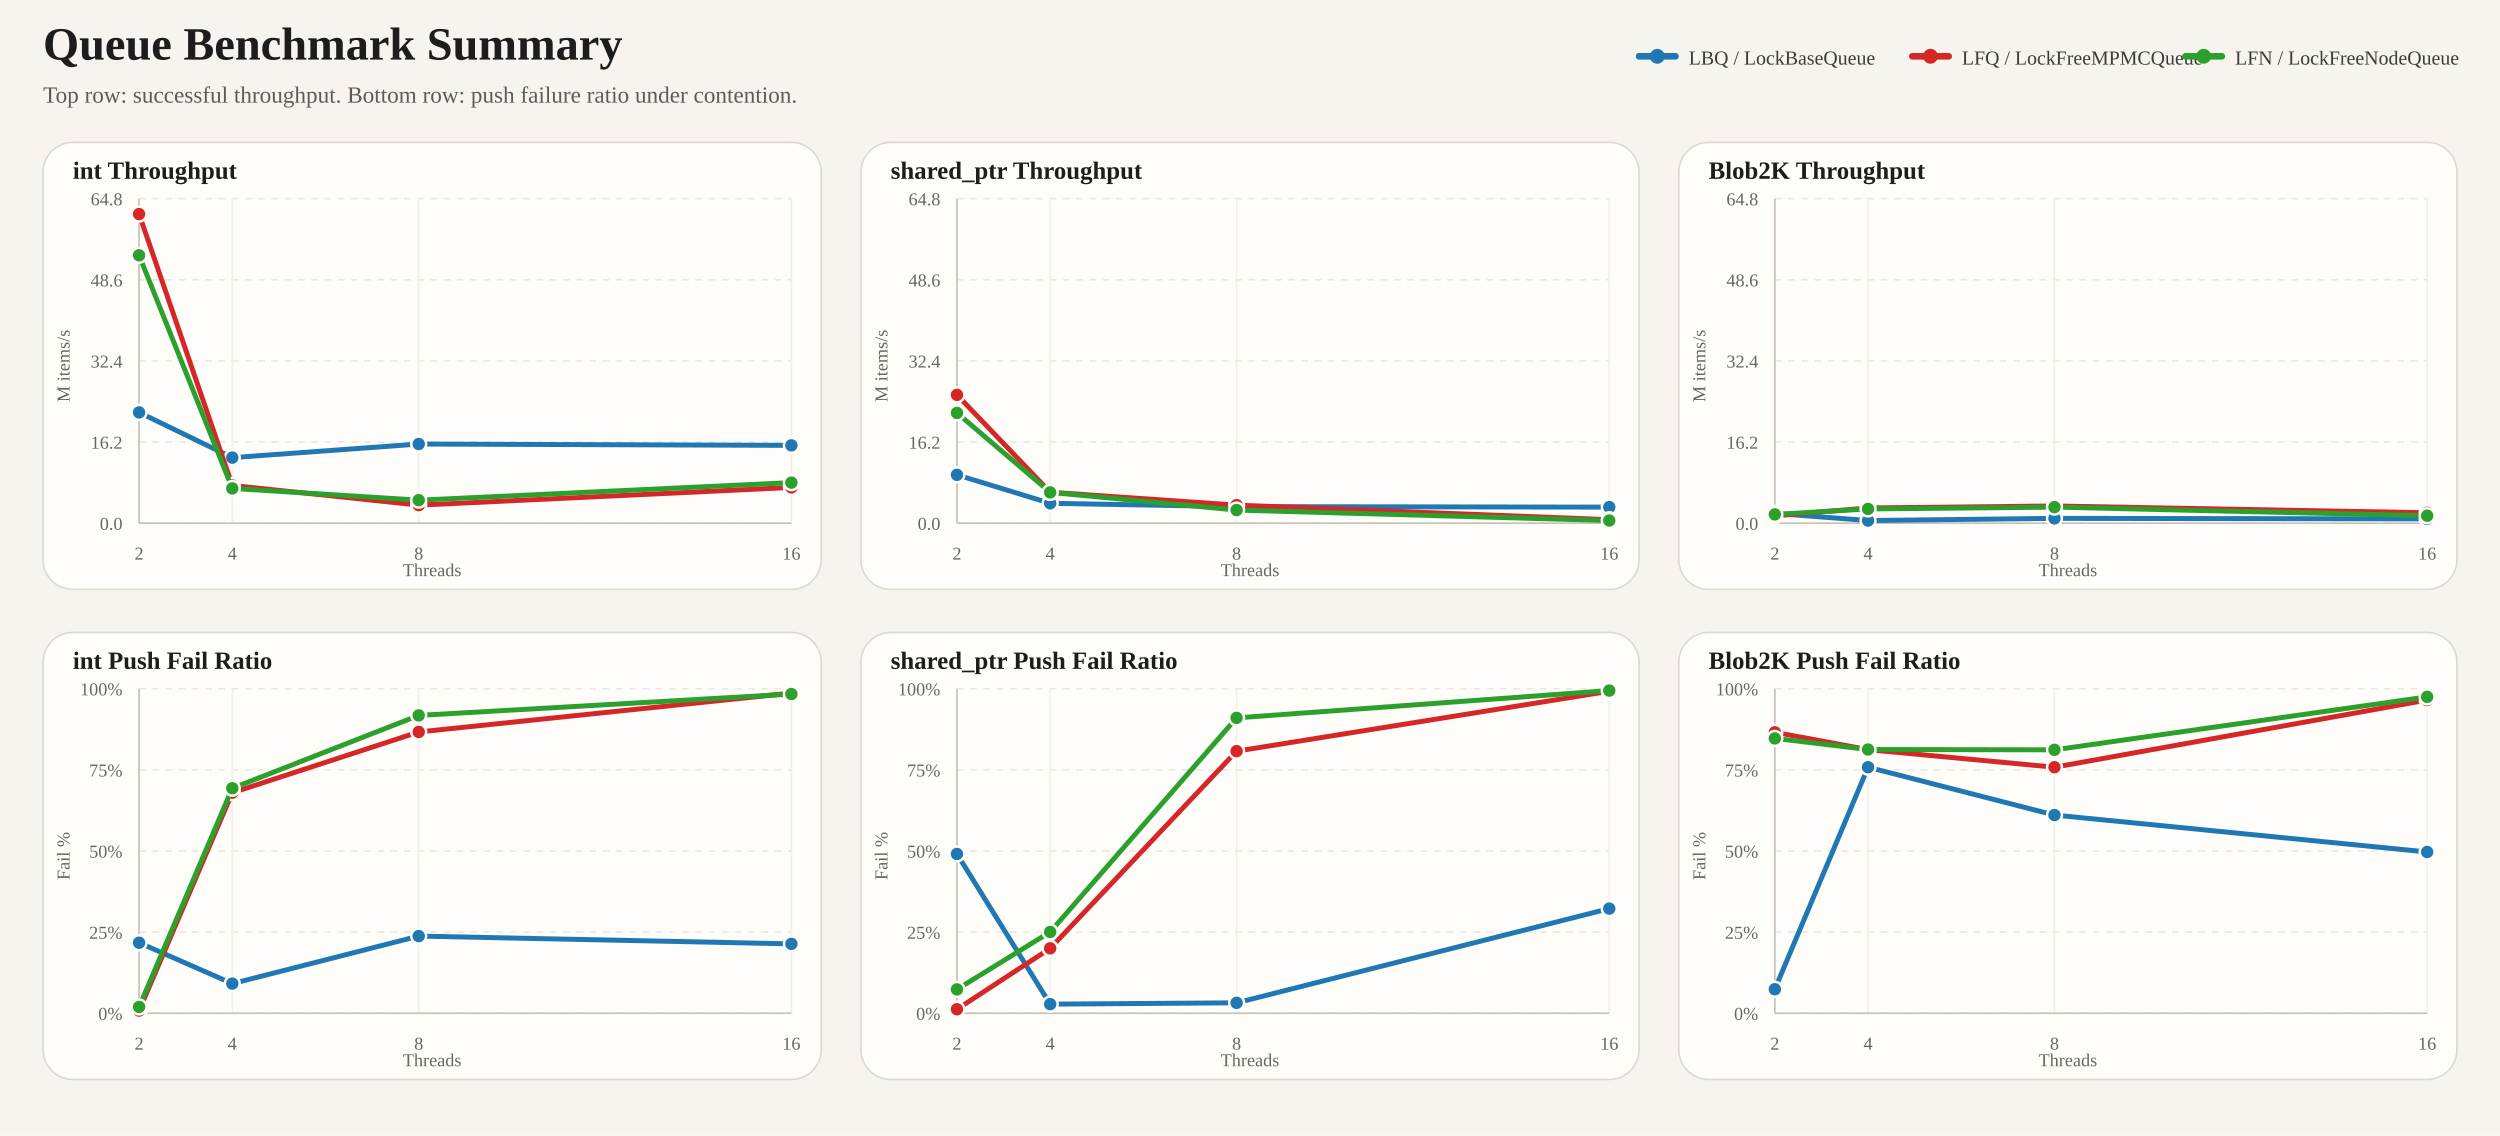
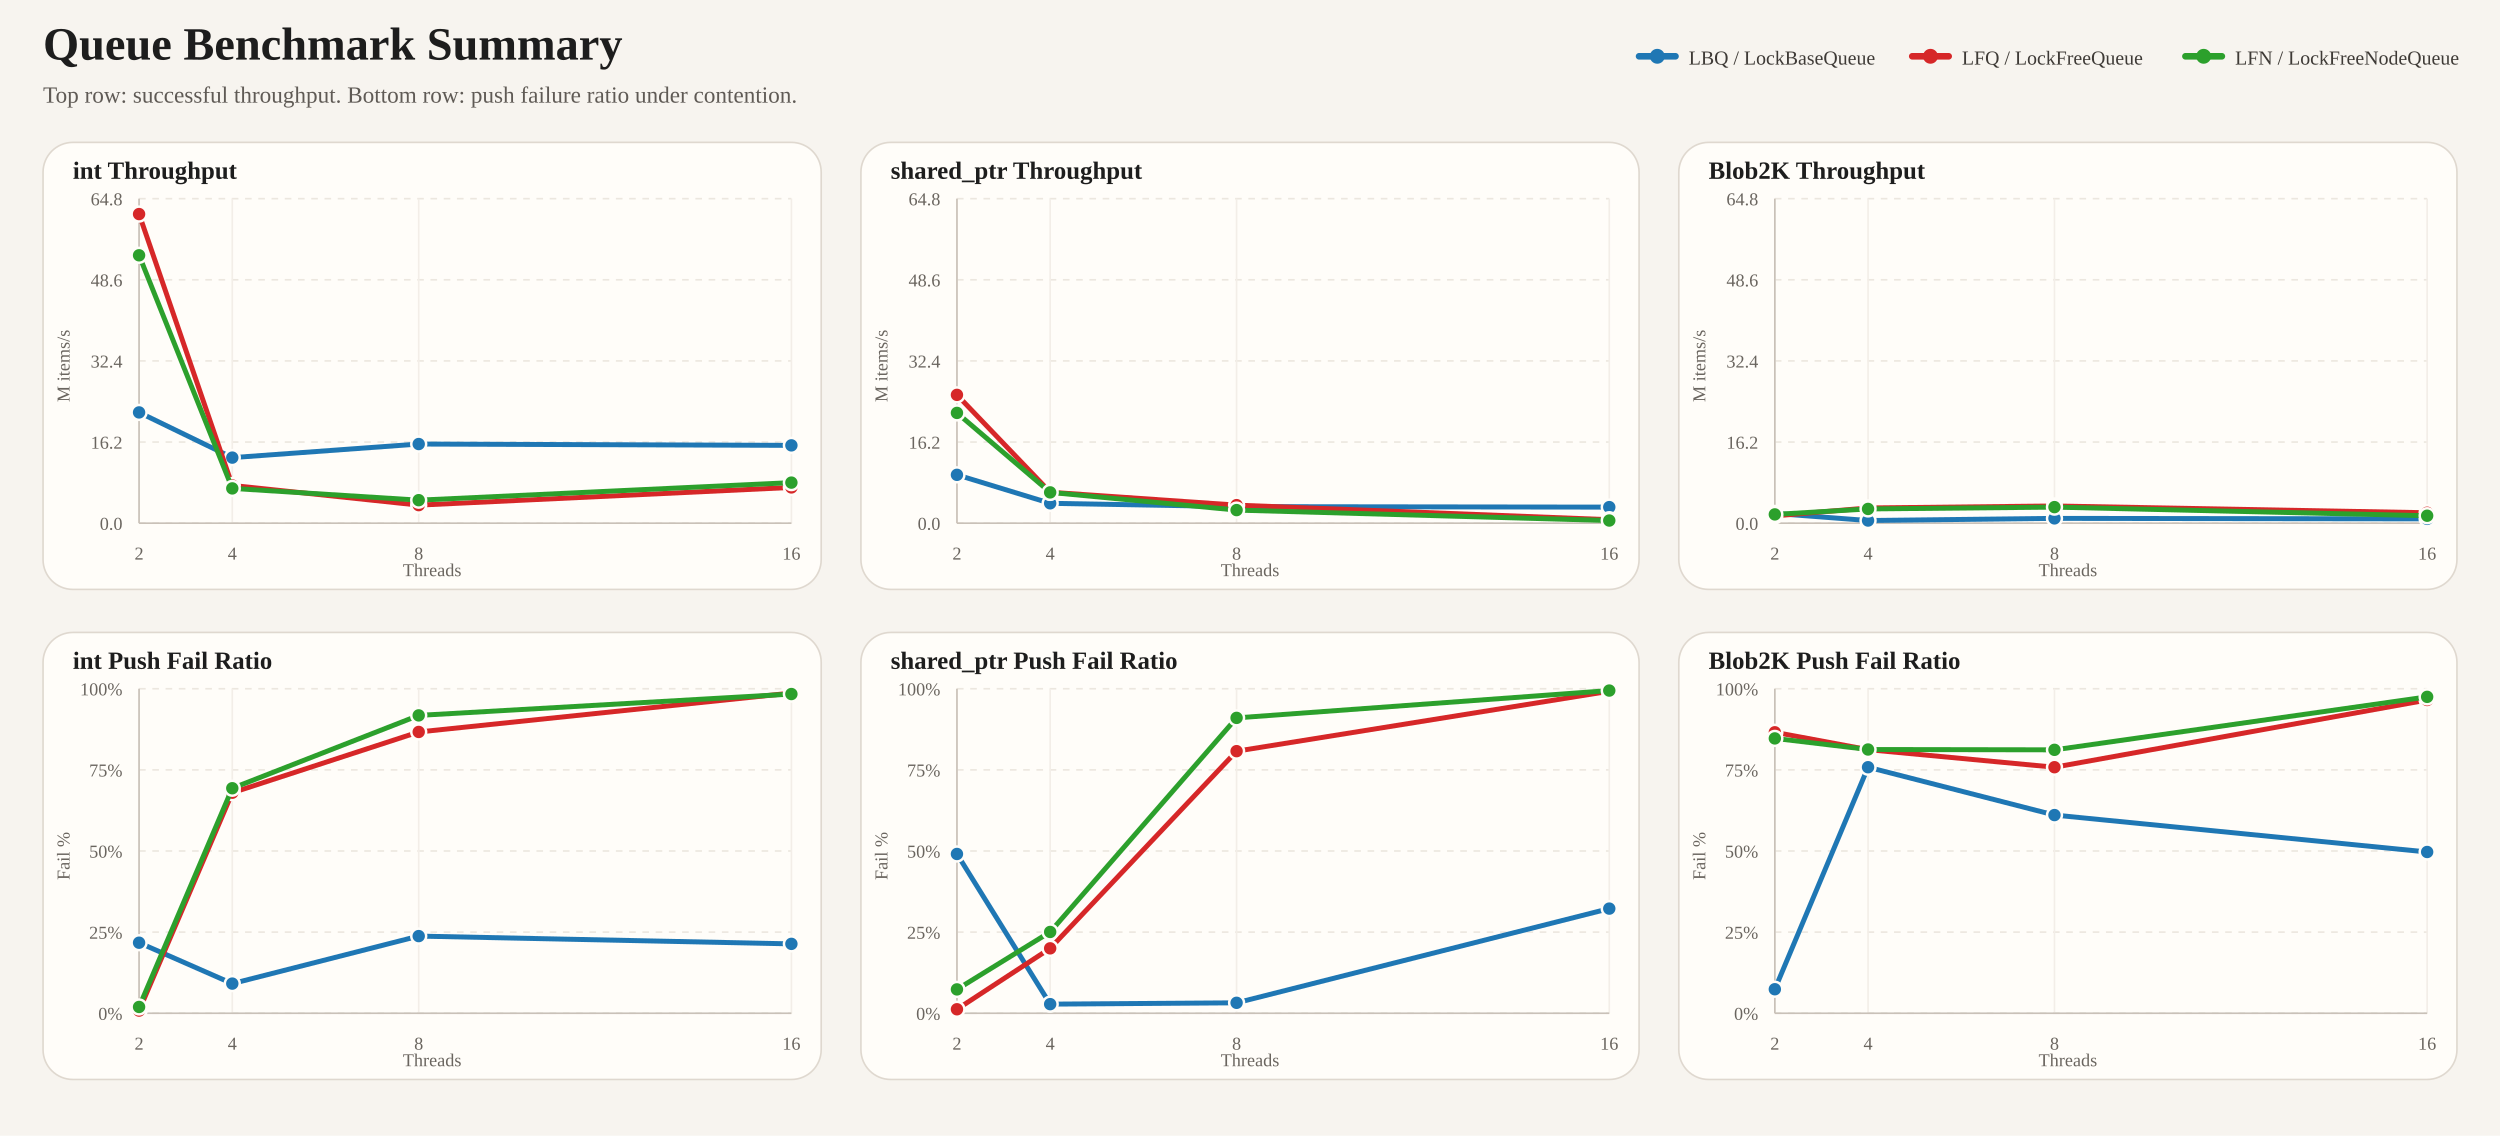
<svg xmlns="http://www.w3.org/2000/svg" width="1510" height="686" viewBox="0 0 1510 686">
  <rect width="100%" height="100%" fill="#f7f4ef" />
  <text x="26" y="36" font-size="28" font-weight="800" fill="#1d1d1d">Queue Benchmark Summary</text>
  <text x="26" y="62" font-size="14" fill="#5f5a55">Top row: successful throughput. Bottom row: push failure ratio under contention.</text>
  <line x1="990" y1="34" x2="1012" y2="34" stroke="#1f77b4" stroke-width="4" stroke-linecap="round" />
  <circle cx="1001" cy="34" r="4.5" fill="#1f77b4" />
  <text x="1020" y="39" font-size="12" fill="#3e3a36">LBQ / LockBaseQueue</text>
  <line x1="1155" y1="34" x2="1177" y2="34" stroke="#d62728" stroke-width="4" stroke-linecap="round" />
  <circle cx="1166" cy="34" r="4.5" fill="#d62728" />
-   <text x="1185" y="39" font-size="12" fill="#3e3a36">LFQ / LockFreeMPMCQueue</text>
+   <text x="1185" y="39" font-size="12" fill="#3e3a36">LFQ / LockFreeQueue</text>
  <line x1="1320" y1="34" x2="1342" y2="34" stroke="#2ca02c" stroke-width="4" stroke-linecap="round" />
  <circle cx="1331" cy="34" r="4.5" fill="#2ca02c" />
  <text x="1350" y="39" font-size="12" fill="#3e3a36">LFN / LockFreeNodeQueue</text>
  <rect x="26" y="86" width="470" height="270" rx="18" fill="#fffdf9" stroke="#dfd8cf" />
  <text x="44" y="108" font-size="15" font-weight="700" fill="#1d1d1d">int Throughput</text>
  <line x1="84" y1="316.0" x2="478" y2="316.0" stroke="#ece7df" stroke-dasharray="4 4" />
  <text x="74" y="320.0" text-anchor="end" font-size="11" fill="#6a655f">0.0</text>
  <line x1="84" y1="267.0" x2="478" y2="267.0" stroke="#ece7df" stroke-dasharray="4 4" />
  <text x="74" y="271.0" text-anchor="end" font-size="11" fill="#6a655f">16.2</text>
  <line x1="84" y1="218.0" x2="478" y2="218.0" stroke="#ece7df" stroke-dasharray="4 4" />
  <text x="74" y="222.0" text-anchor="end" font-size="11" fill="#6a655f">32.4</text>
  <line x1="84" y1="169.0" x2="478" y2="169.0" stroke="#ece7df" stroke-dasharray="4 4" />
  <text x="74" y="173.0" text-anchor="end" font-size="11" fill="#6a655f">48.6</text>
  <line x1="84" y1="120.0" x2="478" y2="120.0" stroke="#ece7df" stroke-dasharray="4 4" />
  <text x="74" y="124.0" text-anchor="end" font-size="11" fill="#6a655f">64.8</text>
  <line x1="84.0" y1="120" x2="84.0" y2="316" stroke="#f3eee8" />
  <text x="84.0" y="338" text-anchor="middle" font-size="11" fill="#6a655f">2</text>
  <line x1="140.3" y1="120" x2="140.3" y2="316" stroke="#f3eee8" />
  <text x="140.3" y="338" text-anchor="middle" font-size="11" fill="#6a655f">4</text>
  <line x1="252.9" y1="120" x2="252.9" y2="316" stroke="#f3eee8" />
  <text x="252.9" y="338" text-anchor="middle" font-size="11" fill="#6a655f">8</text>
  <line x1="478.0" y1="120" x2="478.0" y2="316" stroke="#f3eee8" />
  <text x="478.0" y="338" text-anchor="middle" font-size="11" fill="#6a655f">16</text>
  <line x1="84" y1="316" x2="478" y2="316" stroke="#c9c1b8" />
  <line x1="84" y1="120" x2="84" y2="316" stroke="#c9c1b8" />
  <text x="261.0" y="348" text-anchor="middle" font-size="11" fill="#6a655f">Threads</text>
  <text x="42" y="221.0" transform="rotate(-90 42,221.0)" text-anchor="middle" font-size="11" fill="#6a655f">M items/s</text>
  <polyline fill="none" stroke="#1f77b4" stroke-width="3" points="84.0,249.1 140.3,276.4 252.9,268.2 478.0,269.0" stroke-linecap="round" stroke-linejoin="round" />
  <circle cx="84.0" cy="249.1" r="4.5" fill="#1f77b4" stroke="#fffdf9" stroke-width="1.5" />
  <circle cx="140.3" cy="276.4" r="4.5" fill="#1f77b4" stroke="#fffdf9" stroke-width="1.5" />
  <circle cx="252.9" cy="268.2" r="4.5" fill="#1f77b4" stroke="#fffdf9" stroke-width="1.5" />
  <circle cx="478.0" cy="269.0" r="4.5" fill="#1f77b4" stroke="#fffdf9" stroke-width="1.5" />
  <polyline fill="none" stroke="#d62728" stroke-width="3" points="84.0,129.3 140.3,293.2 252.9,305.1 478.0,294.4" stroke-linecap="round" stroke-linejoin="round" />
  <circle cx="84.0" cy="129.3" r="4.5" fill="#d62728" stroke="#fffdf9" stroke-width="1.5" />
  <circle cx="140.3" cy="293.2" r="4.5" fill="#d62728" stroke="#fffdf9" stroke-width="1.5" />
  <circle cx="252.9" cy="305.1" r="4.5" fill="#d62728" stroke="#fffdf9" stroke-width="1.5" />
  <circle cx="478.0" cy="294.4" r="4.5" fill="#d62728" stroke="#fffdf9" stroke-width="1.5" />
  <polyline fill="none" stroke="#2ca02c" stroke-width="3" points="84.0,154.2 140.3,295.0 252.9,302.1 478.0,291.5" stroke-linecap="round" stroke-linejoin="round" />
  <circle cx="84.0" cy="154.2" r="4.5" fill="#2ca02c" stroke="#fffdf9" stroke-width="1.5" />
  <circle cx="140.3" cy="295.0" r="4.5" fill="#2ca02c" stroke="#fffdf9" stroke-width="1.5" />
  <circle cx="252.9" cy="302.1" r="4.5" fill="#2ca02c" stroke="#fffdf9" stroke-width="1.5" />
  <circle cx="478.0" cy="291.5" r="4.5" fill="#2ca02c" stroke="#fffdf9" stroke-width="1.5" />
  <rect x="26" y="382" width="470" height="270" rx="18" fill="#fffdf9" stroke="#dfd8cf" />
  <text x="44" y="404" font-size="15" font-weight="700" fill="#1d1d1d">int Push Fail Ratio</text>
  <line x1="84" y1="612.0" x2="478" y2="612.0" stroke="#ece7df" stroke-dasharray="4 4" />
  <text x="74" y="616.0" text-anchor="end" font-size="11" fill="#6a655f">0%</text>
  <line x1="84" y1="563.0" x2="478" y2="563.0" stroke="#ece7df" stroke-dasharray="4 4" />
  <text x="74" y="567.0" text-anchor="end" font-size="11" fill="#6a655f">25%</text>
  <line x1="84" y1="514.0" x2="478" y2="514.0" stroke="#ece7df" stroke-dasharray="4 4" />
  <text x="74" y="518.0" text-anchor="end" font-size="11" fill="#6a655f">50%</text>
  <line x1="84" y1="465.0" x2="478" y2="465.0" stroke="#ece7df" stroke-dasharray="4 4" />
  <text x="74" y="469.0" text-anchor="end" font-size="11" fill="#6a655f">75%</text>
  <line x1="84" y1="416.0" x2="478" y2="416.0" stroke="#ece7df" stroke-dasharray="4 4" />
  <text x="74" y="420.0" text-anchor="end" font-size="11" fill="#6a655f">100%</text>
  <line x1="84.0" y1="416" x2="84.0" y2="612" stroke="#f3eee8" />
  <text x="84.0" y="634" text-anchor="middle" font-size="11" fill="#6a655f">2</text>
  <line x1="140.3" y1="416" x2="140.3" y2="612" stroke="#f3eee8" />
  <text x="140.3" y="634" text-anchor="middle" font-size="11" fill="#6a655f">4</text>
  <line x1="252.9" y1="416" x2="252.9" y2="612" stroke="#f3eee8" />
  <text x="252.9" y="634" text-anchor="middle" font-size="11" fill="#6a655f">8</text>
  <line x1="478.0" y1="416" x2="478.0" y2="612" stroke="#f3eee8" />
  <text x="478.0" y="634" text-anchor="middle" font-size="11" fill="#6a655f">16</text>
  <line x1="84" y1="612" x2="478" y2="612" stroke="#c9c1b8" />
  <line x1="84" y1="416" x2="84" y2="612" stroke="#c9c1b8" />
  <text x="261.0" y="644" text-anchor="middle" font-size="11" fill="#6a655f">Threads</text>
  <text x="42" y="517.0" transform="rotate(-90 42,517.0)" text-anchor="middle" font-size="11" fill="#6a655f">Fail %</text>
  <polyline fill="none" stroke="#1f77b4" stroke-width="3" points="84.0,569.4 140.3,594.1 252.9,565.4 478.0,570.1" stroke-linecap="round" stroke-linejoin="round" />
  <circle cx="84.0" cy="569.4" r="4.5" fill="#1f77b4" stroke="#fffdf9" stroke-width="1.5" />
  <circle cx="140.3" cy="594.1" r="4.5" fill="#1f77b4" stroke="#fffdf9" stroke-width="1.5" />
  <circle cx="252.9" cy="565.4" r="4.5" fill="#1f77b4" stroke="#fffdf9" stroke-width="1.5" />
  <circle cx="478.0" cy="570.1" r="4.5" fill="#1f77b4" stroke="#fffdf9" stroke-width="1.5" />
  <polyline fill="none" stroke="#d62728" stroke-width="3" points="84.0,610.4 140.3,478.8 252.9,442.1 478.0,418.6" stroke-linecap="round" stroke-linejoin="round" />
  <circle cx="84.0" cy="610.4" r="4.5" fill="#d62728" stroke="#fffdf9" stroke-width="1.5" />
  <circle cx="140.3" cy="478.8" r="4.5" fill="#d62728" stroke="#fffdf9" stroke-width="1.5" />
  <circle cx="252.9" cy="442.1" r="4.5" fill="#d62728" stroke="#fffdf9" stroke-width="1.5" />
  <circle cx="478.0" cy="418.6" r="4.5" fill="#d62728" stroke="#fffdf9" stroke-width="1.5" />
  <polyline fill="none" stroke="#2ca02c" stroke-width="3" points="84.0,608.2 140.3,476.1 252.9,432.1 478.0,419.2" stroke-linecap="round" stroke-linejoin="round" />
  <circle cx="84.0" cy="608.2" r="4.5" fill="#2ca02c" stroke="#fffdf9" stroke-width="1.5" />
  <circle cx="140.3" cy="476.1" r="4.5" fill="#2ca02c" stroke="#fffdf9" stroke-width="1.5" />
  <circle cx="252.9" cy="432.1" r="4.5" fill="#2ca02c" stroke="#fffdf9" stroke-width="1.5" />
  <circle cx="478.0" cy="419.2" r="4.5" fill="#2ca02c" stroke="#fffdf9" stroke-width="1.5" />
  <rect x="520" y="86" width="470" height="270" rx="18" fill="#fffdf9" stroke="#dfd8cf" />
  <text x="538" y="108" font-size="15" font-weight="700" fill="#1d1d1d">shared_ptr Throughput</text>
  <line x1="578" y1="316.0" x2="972" y2="316.0" stroke="#ece7df" stroke-dasharray="4 4" />
  <text x="568" y="320.0" text-anchor="end" font-size="11" fill="#6a655f">0.0</text>
  <line x1="578" y1="267.0" x2="972" y2="267.0" stroke="#ece7df" stroke-dasharray="4 4" />
  <text x="568" y="271.0" text-anchor="end" font-size="11" fill="#6a655f">16.2</text>
  <line x1="578" y1="218.0" x2="972" y2="218.0" stroke="#ece7df" stroke-dasharray="4 4" />
  <text x="568" y="222.0" text-anchor="end" font-size="11" fill="#6a655f">32.4</text>
  <line x1="578" y1="169.0" x2="972" y2="169.0" stroke="#ece7df" stroke-dasharray="4 4" />
  <text x="568" y="173.0" text-anchor="end" font-size="11" fill="#6a655f">48.6</text>
  <line x1="578" y1="120.0" x2="972" y2="120.0" stroke="#ece7df" stroke-dasharray="4 4" />
  <text x="568" y="124.0" text-anchor="end" font-size="11" fill="#6a655f">64.8</text>
  <line x1="578.0" y1="120" x2="578.0" y2="316" stroke="#f3eee8" />
  <text x="578.0" y="338" text-anchor="middle" font-size="11" fill="#6a655f">2</text>
  <line x1="634.3" y1="120" x2="634.3" y2="316" stroke="#f3eee8" />
  <text x="634.3" y="338" text-anchor="middle" font-size="11" fill="#6a655f">4</text>
  <line x1="746.9" y1="120" x2="746.9" y2="316" stroke="#f3eee8" />
  <text x="746.9" y="338" text-anchor="middle" font-size="11" fill="#6a655f">8</text>
  <line x1="972.0" y1="120" x2="972.0" y2="316" stroke="#f3eee8" />
  <text x="972.0" y="338" text-anchor="middle" font-size="11" fill="#6a655f">16</text>
  <line x1="578" y1="316" x2="972" y2="316" stroke="#c9c1b8" />
  <line x1="578" y1="120" x2="578" y2="316" stroke="#c9c1b8" />
  <text x="755.0" y="348" text-anchor="middle" font-size="11" fill="#6a655f">Threads</text>
  <text x="536" y="221.0" transform="rotate(-90 536,221.0)" text-anchor="middle" font-size="11" fill="#6a655f">M items/s</text>
  <polyline fill="none" stroke="#1f77b4" stroke-width="3" points="578.0,286.8 634.3,304.0 746.9,306.0 972.0,306.3" stroke-linecap="round" stroke-linejoin="round" />
  <circle cx="578.0" cy="286.8" r="4.5" fill="#1f77b4" stroke="#fffdf9" stroke-width="1.5" />
  <circle cx="634.3" cy="304.0" r="4.5" fill="#1f77b4" stroke="#fffdf9" stroke-width="1.5" />
  <circle cx="746.9" cy="306.0" r="4.5" fill="#1f77b4" stroke="#fffdf9" stroke-width="1.5" />
  <circle cx="972.0" cy="306.3" r="4.5" fill="#1f77b4" stroke="#fffdf9" stroke-width="1.5" />
  <polyline fill="none" stroke="#d62728" stroke-width="3" points="578.0,238.5 634.3,297.3 746.9,305.1 972.0,313.9" stroke-linecap="round" stroke-linejoin="round" />
  <circle cx="578.0" cy="238.5" r="4.5" fill="#d62728" stroke="#fffdf9" stroke-width="1.5" />
  <circle cx="634.3" cy="297.3" r="4.5" fill="#d62728" stroke="#fffdf9" stroke-width="1.5" />
  <circle cx="746.9" cy="305.1" r="4.5" fill="#d62728" stroke="#fffdf9" stroke-width="1.5" />
  <circle cx="972.0" cy="313.9" r="4.5" fill="#d62728" stroke="#fffdf9" stroke-width="1.5" />
  <polyline fill="none" stroke="#2ca02c" stroke-width="3" points="578.0,249.4 634.3,297.4 746.9,308.1 972.0,314.4" stroke-linecap="round" stroke-linejoin="round" />
  <circle cx="578.0" cy="249.4" r="4.5" fill="#2ca02c" stroke="#fffdf9" stroke-width="1.5" />
  <circle cx="634.3" cy="297.4" r="4.5" fill="#2ca02c" stroke="#fffdf9" stroke-width="1.5" />
  <circle cx="746.9" cy="308.1" r="4.5" fill="#2ca02c" stroke="#fffdf9" stroke-width="1.5" />
  <circle cx="972.0" cy="314.4" r="4.5" fill="#2ca02c" stroke="#fffdf9" stroke-width="1.5" />
  <rect x="520" y="382" width="470" height="270" rx="18" fill="#fffdf9" stroke="#dfd8cf" />
  <text x="538" y="404" font-size="15" font-weight="700" fill="#1d1d1d">shared_ptr Push Fail Ratio</text>
  <line x1="578" y1="612.0" x2="972" y2="612.0" stroke="#ece7df" stroke-dasharray="4 4" />
  <text x="568" y="616.0" text-anchor="end" font-size="11" fill="#6a655f">0%</text>
  <line x1="578" y1="563.0" x2="972" y2="563.0" stroke="#ece7df" stroke-dasharray="4 4" />
  <text x="568" y="567.0" text-anchor="end" font-size="11" fill="#6a655f">25%</text>
  <line x1="578" y1="514.0" x2="972" y2="514.0" stroke="#ece7df" stroke-dasharray="4 4" />
  <text x="568" y="518.0" text-anchor="end" font-size="11" fill="#6a655f">50%</text>
  <line x1="578" y1="465.0" x2="972" y2="465.0" stroke="#ece7df" stroke-dasharray="4 4" />
  <text x="568" y="469.0" text-anchor="end" font-size="11" fill="#6a655f">75%</text>
  <line x1="578" y1="416.0" x2="972" y2="416.0" stroke="#ece7df" stroke-dasharray="4 4" />
  <text x="568" y="420.0" text-anchor="end" font-size="11" fill="#6a655f">100%</text>
  <line x1="578.0" y1="416" x2="578.0" y2="612" stroke="#f3eee8" />
  <text x="578.0" y="634" text-anchor="middle" font-size="11" fill="#6a655f">2</text>
  <line x1="634.3" y1="416" x2="634.3" y2="612" stroke="#f3eee8" />
  <text x="634.3" y="634" text-anchor="middle" font-size="11" fill="#6a655f">4</text>
  <line x1="746.9" y1="416" x2="746.9" y2="612" stroke="#f3eee8" />
  <text x="746.9" y="634" text-anchor="middle" font-size="11" fill="#6a655f">8</text>
  <line x1="972.0" y1="416" x2="972.0" y2="612" stroke="#f3eee8" />
  <text x="972.0" y="634" text-anchor="middle" font-size="11" fill="#6a655f">16</text>
  <line x1="578" y1="612" x2="972" y2="612" stroke="#c9c1b8" />
  <line x1="578" y1="416" x2="578" y2="612" stroke="#c9c1b8" />
  <text x="755.0" y="644" text-anchor="middle" font-size="11" fill="#6a655f">Threads</text>
  <text x="536" y="517.0" transform="rotate(-90 536,517.0)" text-anchor="middle" font-size="11" fill="#6a655f">Fail %</text>
  <polyline fill="none" stroke="#1f77b4" stroke-width="3" points="578.0,515.8 634.3,606.5 746.9,605.7 972.0,548.8" stroke-linecap="round" stroke-linejoin="round" />
  <circle cx="578.0" cy="515.8" r="4.5" fill="#1f77b4" stroke="#fffdf9" stroke-width="1.5" />
  <circle cx="634.3" cy="606.5" r="4.5" fill="#1f77b4" stroke="#fffdf9" stroke-width="1.5" />
  <circle cx="746.9" cy="605.7" r="4.5" fill="#1f77b4" stroke="#fffdf9" stroke-width="1.5" />
  <circle cx="972.0" cy="548.8" r="4.5" fill="#1f77b4" stroke="#fffdf9" stroke-width="1.5" />
  <polyline fill="none" stroke="#d62728" stroke-width="3" points="578.0,609.6 634.3,572.8 746.9,453.7 972.0,417.5" stroke-linecap="round" stroke-linejoin="round" />
  <circle cx="578.0" cy="609.6" r="4.5" fill="#d62728" stroke="#fffdf9" stroke-width="1.5" />
  <circle cx="634.3" cy="572.8" r="4.5" fill="#d62728" stroke="#fffdf9" stroke-width="1.5" />
  <circle cx="746.9" cy="453.7" r="4.5" fill="#d62728" stroke="#fffdf9" stroke-width="1.5" />
  <circle cx="972.0" cy="417.5" r="4.5" fill="#d62728" stroke="#fffdf9" stroke-width="1.5" />
  <polyline fill="none" stroke="#2ca02c" stroke-width="3" points="578.0,597.6 634.3,562.9 746.9,433.6 972.0,417.1" stroke-linecap="round" stroke-linejoin="round" />
  <circle cx="578.0" cy="597.6" r="4.5" fill="#2ca02c" stroke="#fffdf9" stroke-width="1.5" />
  <circle cx="634.3" cy="562.9" r="4.5" fill="#2ca02c" stroke="#fffdf9" stroke-width="1.5" />
  <circle cx="746.9" cy="433.6" r="4.5" fill="#2ca02c" stroke="#fffdf9" stroke-width="1.5" />
  <circle cx="972.0" cy="417.1" r="4.5" fill="#2ca02c" stroke="#fffdf9" stroke-width="1.5" />
  <rect x="1014" y="86" width="470" height="270" rx="18" fill="#fffdf9" stroke="#dfd8cf" />
  <text x="1032" y="108" font-size="15" font-weight="700" fill="#1d1d1d">Blob2K Throughput</text>
  <line x1="1072" y1="316.0" x2="1466" y2="316.0" stroke="#ece7df" stroke-dasharray="4 4" />
  <text x="1062" y="320.0" text-anchor="end" font-size="11" fill="#6a655f">0.0</text>
  <line x1="1072" y1="267.0" x2="1466" y2="267.0" stroke="#ece7df" stroke-dasharray="4 4" />
  <text x="1062" y="271.0" text-anchor="end" font-size="11" fill="#6a655f">16.2</text>
  <line x1="1072" y1="218.0" x2="1466" y2="218.0" stroke="#ece7df" stroke-dasharray="4 4" />
  <text x="1062" y="222.0" text-anchor="end" font-size="11" fill="#6a655f">32.4</text>
  <line x1="1072" y1="169.0" x2="1466" y2="169.0" stroke="#ece7df" stroke-dasharray="4 4" />
  <text x="1062" y="173.0" text-anchor="end" font-size="11" fill="#6a655f">48.6</text>
  <line x1="1072" y1="120.0" x2="1466" y2="120.0" stroke="#ece7df" stroke-dasharray="4 4" />
  <text x="1062" y="124.0" text-anchor="end" font-size="11" fill="#6a655f">64.8</text>
  <line x1="1072.0" y1="120" x2="1072.0" y2="316" stroke="#f3eee8" />
  <text x="1072.0" y="338" text-anchor="middle" font-size="11" fill="#6a655f">2</text>
  <line x1="1128.3" y1="120" x2="1128.3" y2="316" stroke="#f3eee8" />
  <text x="1128.3" y="338" text-anchor="middle" font-size="11" fill="#6a655f">4</text>
  <line x1="1240.9" y1="120" x2="1240.9" y2="316" stroke="#f3eee8" />
  <text x="1240.9" y="338" text-anchor="middle" font-size="11" fill="#6a655f">8</text>
  <line x1="1466.0" y1="120" x2="1466.0" y2="316" stroke="#f3eee8" />
  <text x="1466.0" y="338" text-anchor="middle" font-size="11" fill="#6a655f">16</text>
  <line x1="1072" y1="316" x2="1466" y2="316" stroke="#c9c1b8" />
  <line x1="1072" y1="120" x2="1072" y2="316" stroke="#c9c1b8" />
  <text x="1249.0" y="348" text-anchor="middle" font-size="11" fill="#6a655f">Threads</text>
  <text x="1030" y="221.0" transform="rotate(-90 1030,221.0)" text-anchor="middle" font-size="11" fill="#6a655f">M items/s</text>
  <polyline fill="none" stroke="#1f77b4" stroke-width="3" points="1072.0,310.1 1128.3,314.4 1240.9,313.1 1466.0,313.4" stroke-linecap="round" stroke-linejoin="round" />
  <circle cx="1072.0" cy="310.1" r="4.5" fill="#1f77b4" stroke="#fffdf9" stroke-width="1.5" />
  <circle cx="1128.3" cy="314.4" r="4.5" fill="#1f77b4" stroke="#fffdf9" stroke-width="1.5" />
  <circle cx="1240.9" cy="313.1" r="4.5" fill="#1f77b4" stroke="#fffdf9" stroke-width="1.5" />
  <circle cx="1466.0" cy="313.4" r="4.5" fill="#1f77b4" stroke="#fffdf9" stroke-width="1.5" />
  <polyline fill="none" stroke="#d62728" stroke-width="3" points="1072.0,311.6 1128.3,306.8 1240.9,305.6 1466.0,309.7" stroke-linecap="round" stroke-linejoin="round" />
  <circle cx="1072.0" cy="311.6" r="4.5" fill="#d62728" stroke="#fffdf9" stroke-width="1.5" />
  <circle cx="1128.3" cy="306.8" r="4.5" fill="#d62728" stroke="#fffdf9" stroke-width="1.5" />
  <circle cx="1240.9" cy="305.6" r="4.5" fill="#d62728" stroke="#fffdf9" stroke-width="1.5" />
  <circle cx="1466.0" cy="309.7" r="4.5" fill="#d62728" stroke="#fffdf9" stroke-width="1.5" />
  <polyline fill="none" stroke="#2ca02c" stroke-width="3" points="1072.0,310.7 1128.3,307.4 1240.9,306.3 1466.0,311.5" stroke-linecap="round" stroke-linejoin="round" />
  <circle cx="1072.0" cy="310.7" r="4.5" fill="#2ca02c" stroke="#fffdf9" stroke-width="1.5" />
  <circle cx="1128.3" cy="307.4" r="4.5" fill="#2ca02c" stroke="#fffdf9" stroke-width="1.5" />
  <circle cx="1240.9" cy="306.3" r="4.5" fill="#2ca02c" stroke="#fffdf9" stroke-width="1.5" />
  <circle cx="1466.0" cy="311.5" r="4.5" fill="#2ca02c" stroke="#fffdf9" stroke-width="1.5" />
  <rect x="1014" y="382" width="470" height="270" rx="18" fill="#fffdf9" stroke="#dfd8cf" />
  <text x="1032" y="404" font-size="15" font-weight="700" fill="#1d1d1d">Blob2K Push Fail Ratio</text>
  <line x1="1072" y1="612.0" x2="1466" y2="612.0" stroke="#ece7df" stroke-dasharray="4 4" />
  <text x="1062" y="616.0" text-anchor="end" font-size="11" fill="#6a655f">0%</text>
  <line x1="1072" y1="563.0" x2="1466" y2="563.0" stroke="#ece7df" stroke-dasharray="4 4" />
  <text x="1062" y="567.0" text-anchor="end" font-size="11" fill="#6a655f">25%</text>
  <line x1="1072" y1="514.0" x2="1466" y2="514.0" stroke="#ece7df" stroke-dasharray="4 4" />
  <text x="1062" y="518.0" text-anchor="end" font-size="11" fill="#6a655f">50%</text>
  <line x1="1072" y1="465.0" x2="1466" y2="465.0" stroke="#ece7df" stroke-dasharray="4 4" />
  <text x="1062" y="469.0" text-anchor="end" font-size="11" fill="#6a655f">75%</text>
  <line x1="1072" y1="416.0" x2="1466" y2="416.0" stroke="#ece7df" stroke-dasharray="4 4" />
  <text x="1062" y="420.0" text-anchor="end" font-size="11" fill="#6a655f">100%</text>
  <line x1="1072.0" y1="416" x2="1072.0" y2="612" stroke="#f3eee8" />
  <text x="1072.0" y="634" text-anchor="middle" font-size="11" fill="#6a655f">2</text>
  <line x1="1128.3" y1="416" x2="1128.3" y2="612" stroke="#f3eee8" />
  <text x="1128.3" y="634" text-anchor="middle" font-size="11" fill="#6a655f">4</text>
  <line x1="1240.9" y1="416" x2="1240.9" y2="612" stroke="#f3eee8" />
  <text x="1240.9" y="634" text-anchor="middle" font-size="11" fill="#6a655f">8</text>
  <line x1="1466.0" y1="416" x2="1466.0" y2="612" stroke="#f3eee8" />
  <text x="1466.0" y="634" text-anchor="middle" font-size="11" fill="#6a655f">16</text>
  <line x1="1072" y1="612" x2="1466" y2="612" stroke="#c9c1b8" />
  <line x1="1072" y1="416" x2="1072" y2="612" stroke="#c9c1b8" />
  <text x="1249.0" y="644" text-anchor="middle" font-size="11" fill="#6a655f">Threads</text>
  <text x="1030" y="517.0" transform="rotate(-90 1030,517.0)" text-anchor="middle" font-size="11" fill="#6a655f">Fail %</text>
  <polyline fill="none" stroke="#1f77b4" stroke-width="3" points="1072.0,597.5 1128.3,463.4 1240.9,492.3 1466.0,514.6" stroke-linecap="round" stroke-linejoin="round" />
  <circle cx="1072.0" cy="597.5" r="4.5" fill="#1f77b4" stroke="#fffdf9" stroke-width="1.5" />
  <circle cx="1128.3" cy="463.4" r="4.5" fill="#1f77b4" stroke="#fffdf9" stroke-width="1.5" />
  <circle cx="1240.9" cy="492.3" r="4.5" fill="#1f77b4" stroke="#fffdf9" stroke-width="1.5" />
  <circle cx="1466.0" cy="514.6" r="4.5" fill="#1f77b4" stroke="#fffdf9" stroke-width="1.5" />
  <polyline fill="none" stroke="#d62728" stroke-width="3" points="1072.0,442.3 1128.3,452.8 1240.9,463.4 1466.0,422.8" stroke-linecap="round" stroke-linejoin="round" />
  <circle cx="1072.0" cy="442.3" r="4.5" fill="#d62728" stroke="#fffdf9" stroke-width="1.5" />
  <circle cx="1128.3" cy="452.8" r="4.5" fill="#d62728" stroke="#fffdf9" stroke-width="1.5" />
  <circle cx="1240.9" cy="463.4" r="4.5" fill="#d62728" stroke="#fffdf9" stroke-width="1.5" />
  <circle cx="1466.0" cy="422.8" r="4.5" fill="#d62728" stroke="#fffdf9" stroke-width="1.5" />
  <polyline fill="none" stroke="#2ca02c" stroke-width="3" points="1072.0,446.0 1128.3,452.7 1240.9,452.9 1466.0,420.9" stroke-linecap="round" stroke-linejoin="round" />
  <circle cx="1072.0" cy="446.0" r="4.5" fill="#2ca02c" stroke="#fffdf9" stroke-width="1.5" />
  <circle cx="1128.3" cy="452.7" r="4.5" fill="#2ca02c" stroke="#fffdf9" stroke-width="1.5" />
  <circle cx="1240.9" cy="452.9" r="4.5" fill="#2ca02c" stroke="#fffdf9" stroke-width="1.5" />
  <circle cx="1466.0" cy="420.9" r="4.5" fill="#2ca02c" stroke="#fffdf9" stroke-width="1.5" />
</svg>
